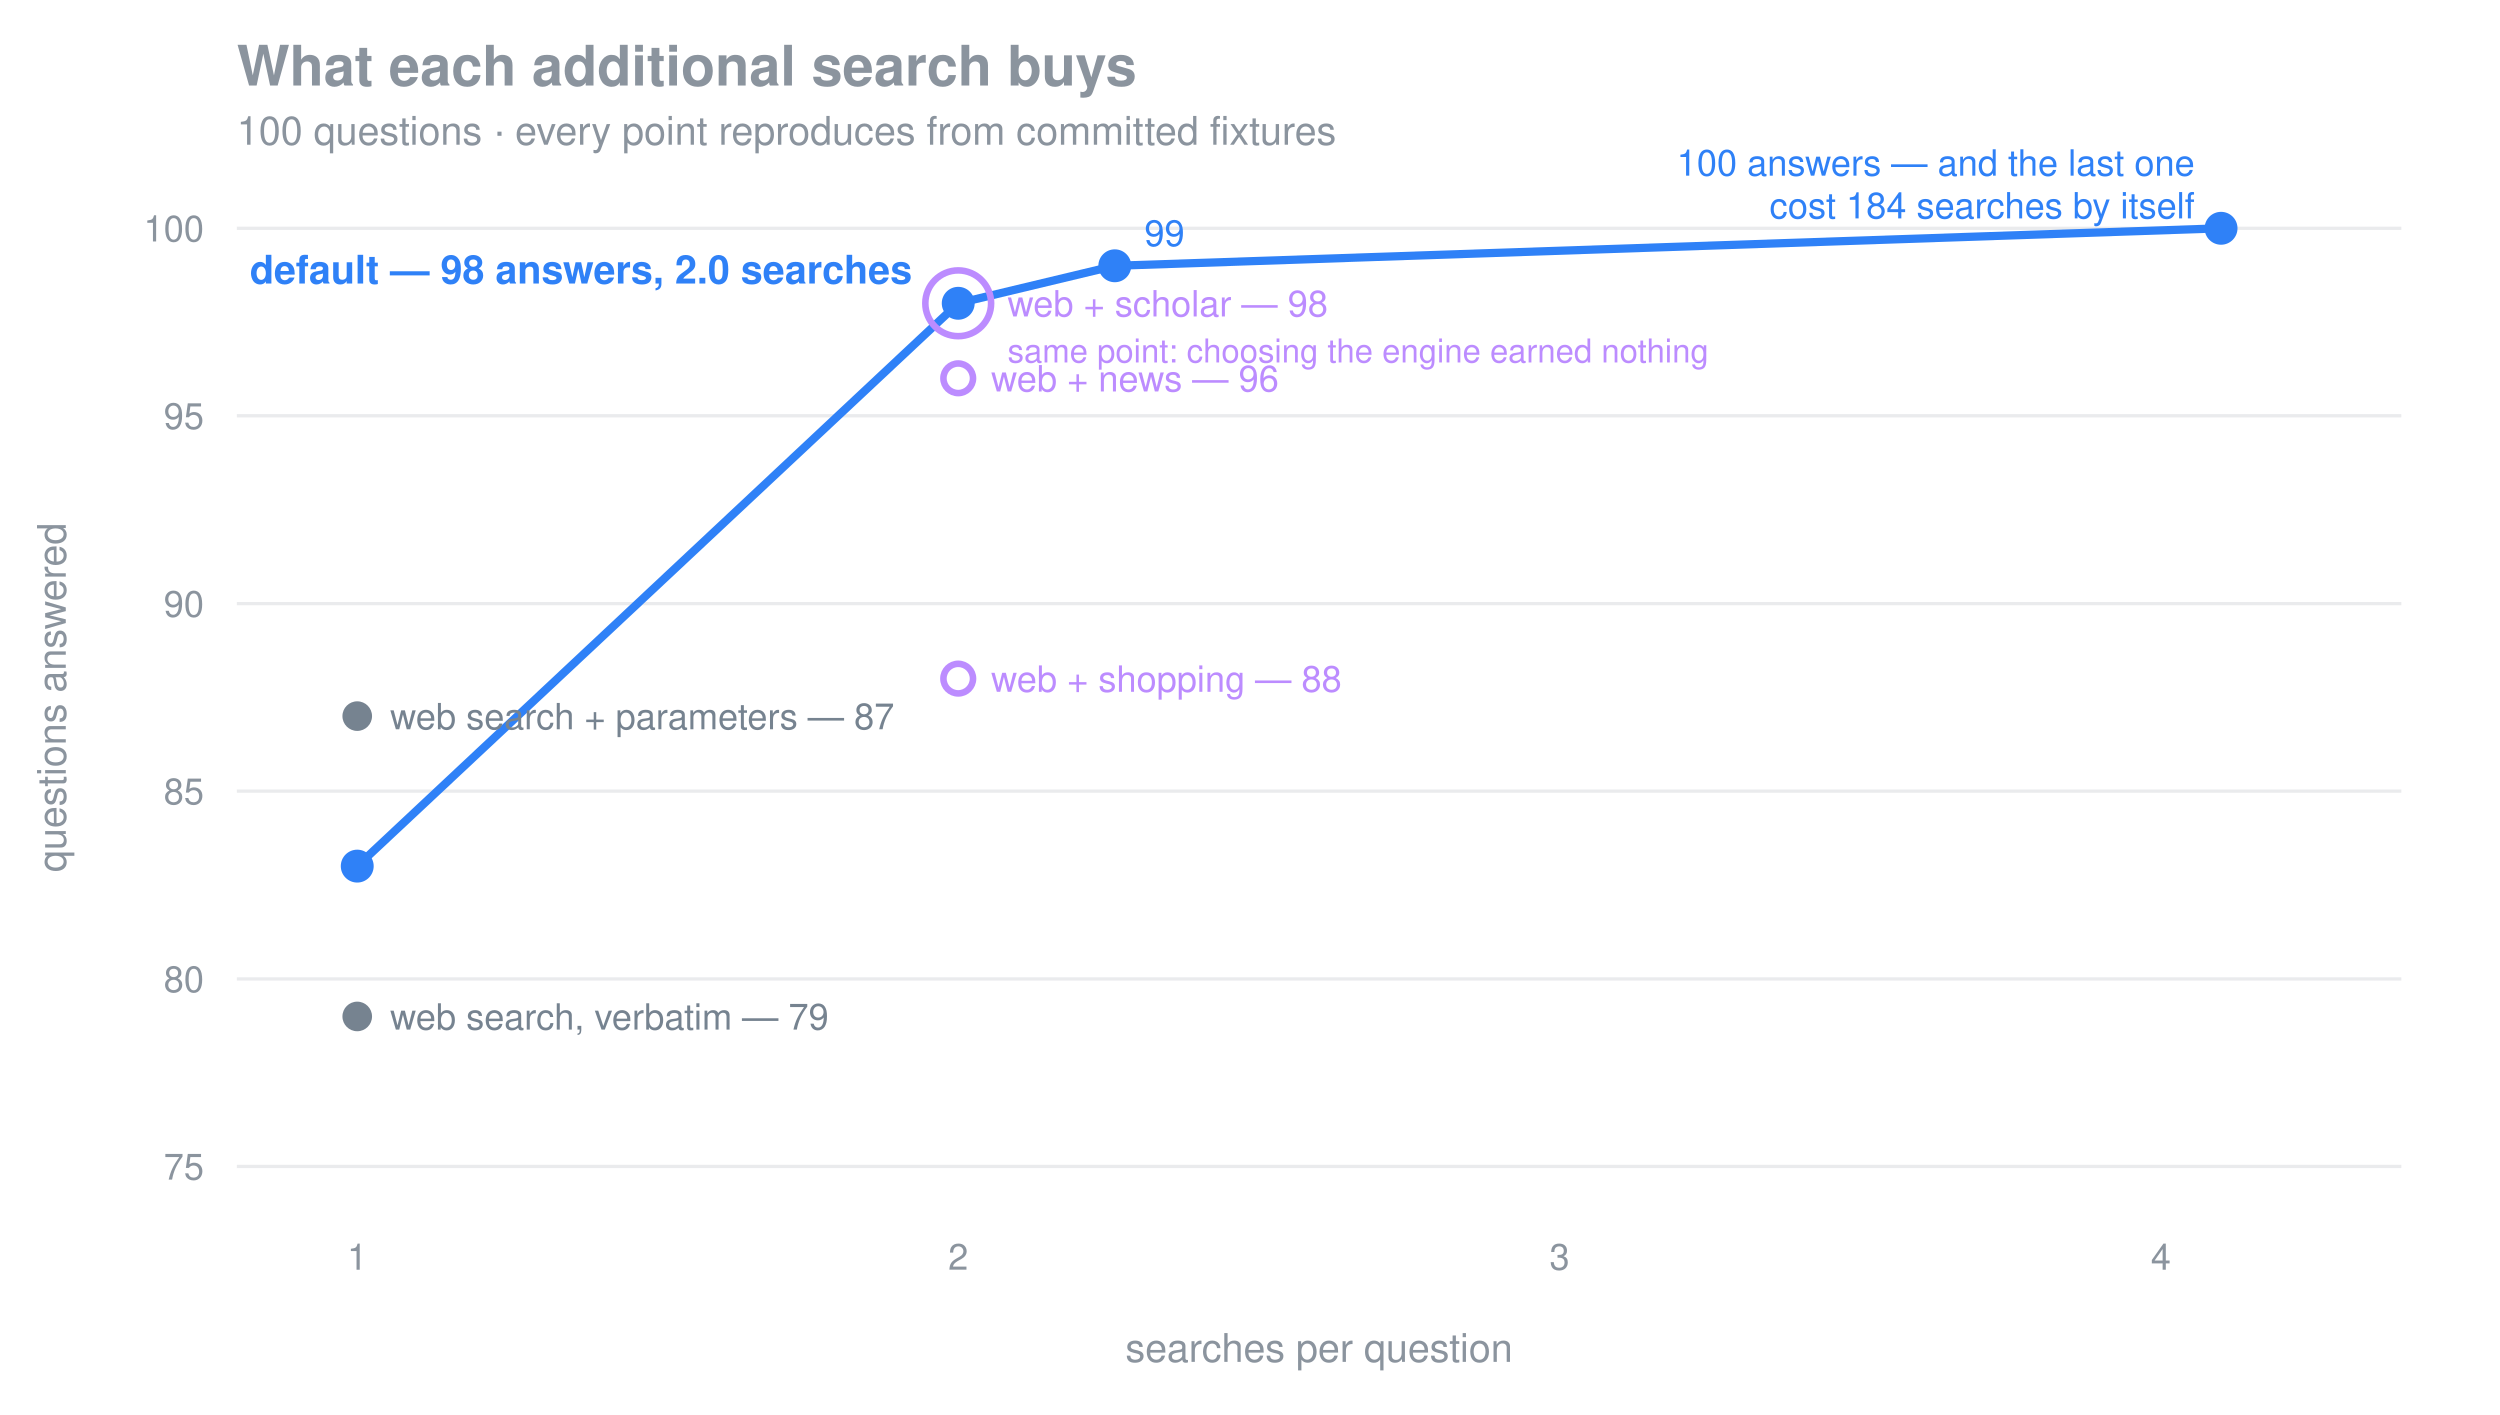
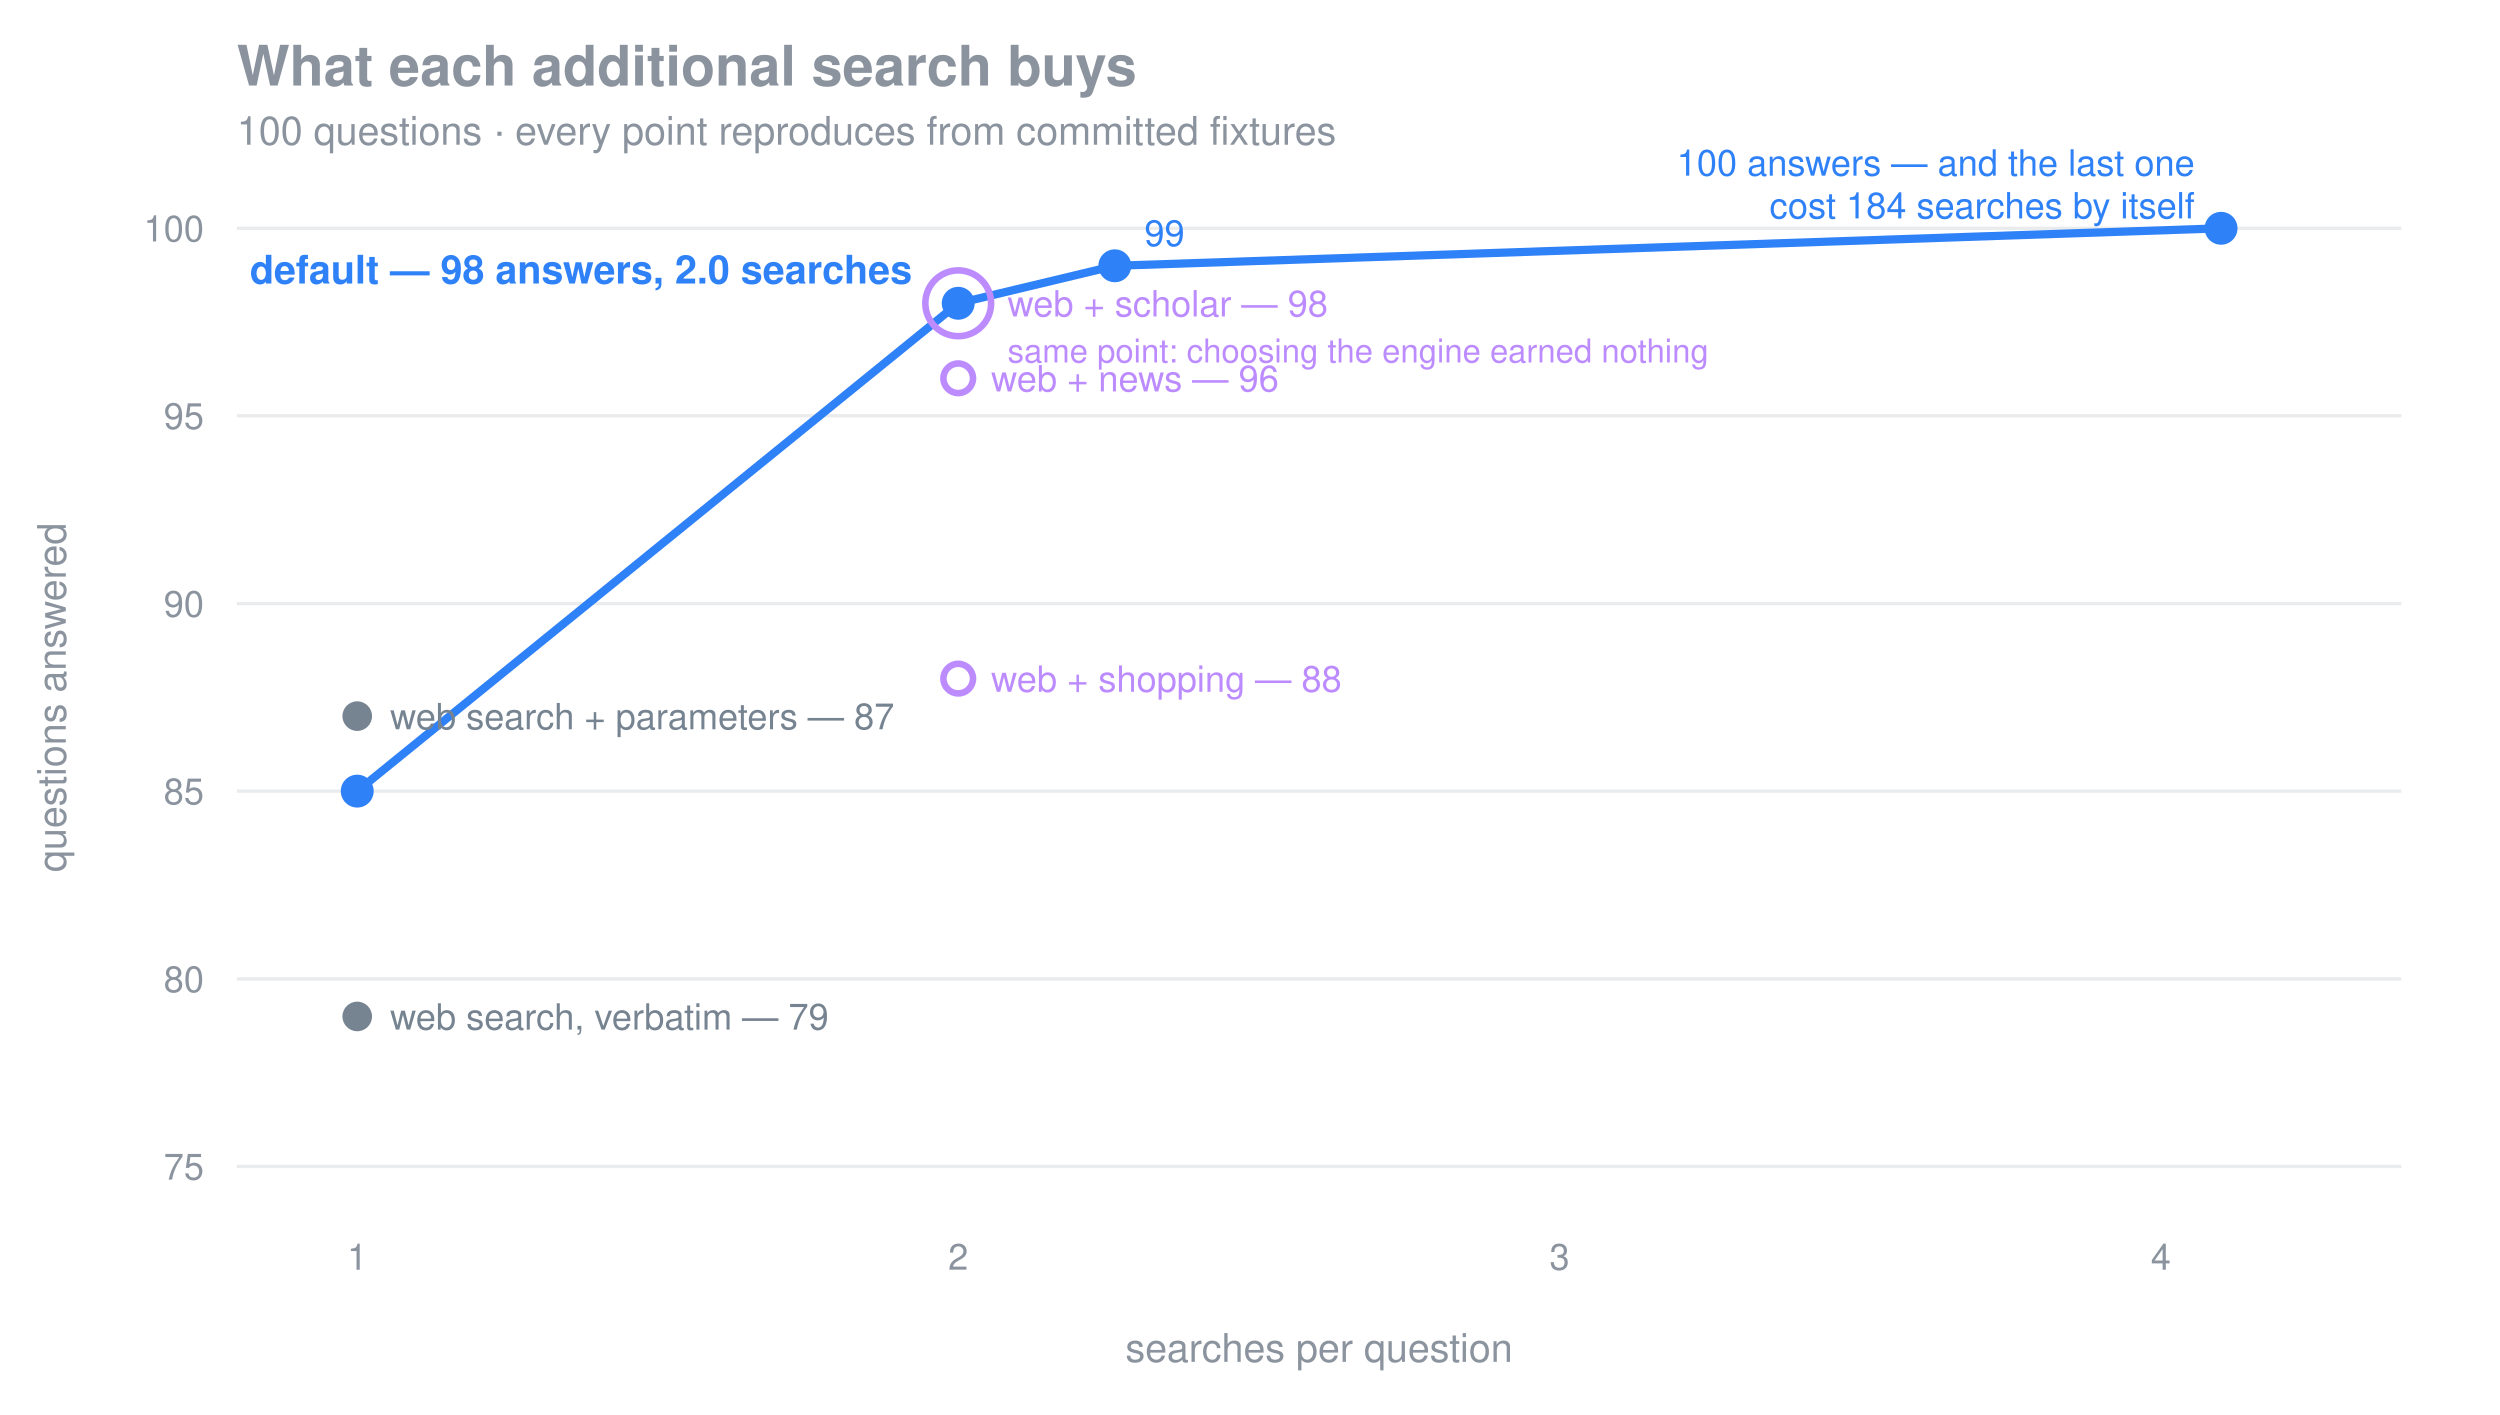
<svg xmlns="http://www.w3.org/2000/svg" viewBox="0 0 760 430" width="760" height="430" role="img" aria-label="Questions answered against searches spent">
  <text x="72.0" y="26.0" font-size="17" fill="#8b949e" text-anchor="start" font-weight="600" font-family="-apple-system,BlinkMacSystemFont,Segoe UI,Helvetica,Arial,sans-serif">What each additional search buys</text>
  <text x="72.0" y="44.0" font-size="12" fill="#8b949e" text-anchor="start" font-weight="normal" font-family="-apple-system,BlinkMacSystemFont,Segoe UI,Helvetica,Arial,sans-serif">100 questions · every point reproduces from committed fixtures</text>
  <line x1="72" y1="354.6" x2="730" y2="354.6" stroke="#8b949e" stroke-opacity="0.18" stroke-width="1" />
  <text x="62.0" y="358.6" font-size="11" fill="#8b949e" text-anchor="end" font-weight="normal" font-family="-apple-system,BlinkMacSystemFont,Segoe UI,Helvetica,Arial,sans-serif">75</text>
  <line x1="72" y1="297.6" x2="730" y2="297.6" stroke="#8b949e" stroke-opacity="0.18" stroke-width="1" />
  <text x="62.0" y="301.6" font-size="11" fill="#8b949e" text-anchor="end" font-weight="normal" font-family="-apple-system,BlinkMacSystemFont,Segoe UI,Helvetica,Arial,sans-serif">80</text>
  <line x1="72" y1="240.5" x2="730" y2="240.5" stroke="#8b949e" stroke-opacity="0.18" stroke-width="1" />
  <text x="62.0" y="244.5" font-size="11" fill="#8b949e" text-anchor="end" font-weight="normal" font-family="-apple-system,BlinkMacSystemFont,Segoe UI,Helvetica,Arial,sans-serif">85</text>
  <line x1="72" y1="183.5" x2="730" y2="183.5" stroke="#8b949e" stroke-opacity="0.18" stroke-width="1" />
  <text x="62.0" y="187.5" font-size="11" fill="#8b949e" text-anchor="end" font-weight="normal" font-family="-apple-system,BlinkMacSystemFont,Segoe UI,Helvetica,Arial,sans-serif">90</text>
  <line x1="72" y1="126.4" x2="730" y2="126.4" stroke="#8b949e" stroke-opacity="0.18" stroke-width="1" />
  <text x="62.0" y="130.4" font-size="11" fill="#8b949e" text-anchor="end" font-weight="normal" font-family="-apple-system,BlinkMacSystemFont,Segoe UI,Helvetica,Arial,sans-serif">95</text>
  <line x1="72" y1="69.4" x2="730" y2="69.4" stroke="#8b949e" stroke-opacity="0.18" stroke-width="1" />
  <text x="62.0" y="73.4" font-size="11" fill="#8b949e" text-anchor="end" font-weight="normal" font-family="-apple-system,BlinkMacSystemFont,Segoe UI,Helvetica,Arial,sans-serif">100</text>
  <text x="108.6" y="386.0" font-size="11" fill="#8b949e" text-anchor="middle" font-weight="normal" font-family="-apple-system,BlinkMacSystemFont,Segoe UI,Helvetica,Arial,sans-serif">1</text>
  <text x="291.3" y="386.0" font-size="11" fill="#8b949e" text-anchor="middle" font-weight="normal" font-family="-apple-system,BlinkMacSystemFont,Segoe UI,Helvetica,Arial,sans-serif">2</text>
  <text x="474.1" y="386.0" font-size="11" fill="#8b949e" text-anchor="middle" font-weight="normal" font-family="-apple-system,BlinkMacSystemFont,Segoe UI,Helvetica,Arial,sans-serif">3</text>
  <text x="656.9" y="386.0" font-size="11" fill="#8b949e" text-anchor="middle" font-weight="normal" font-family="-apple-system,BlinkMacSystemFont,Segoe UI,Helvetica,Arial,sans-serif">4</text>
  <text x="401.0" y="414.0" font-size="12" fill="#8b949e" text-anchor="middle" font-weight="normal" font-family="-apple-system,BlinkMacSystemFont,Segoe UI,Helvetica,Arial,sans-serif">searches per question</text>
  <text x="20" y="212.0" font-size="12" fill="#8b949e" text-anchor="middle" transform="rotate(-90 20 212.0)" font-family="-apple-system,BlinkMacSystemFont,Segoe UI,Helvetica,Arial,sans-serif">questions answered</text>
-   <path d="M108.6,263.3 L291.3,92.2 L338.9,80.8 L675.2,69.4" fill="none" stroke="#2f81f7" stroke-width="2.5" />
+   <path d="M108.6,240.5 L291.3,92.2 L338.9,80.8 L675.2,69.4" fill="none" stroke="#2f81f7" stroke-width="2.5" />
  <circle cx="108.6" cy="309.0" r="4.5" fill="#768390" />
  <text x="118.6" y="313.0" font-size="11" fill="#768390" text-anchor="start" font-weight="normal" font-family="-apple-system,BlinkMacSystemFont,Segoe UI,Helvetica,Arial,sans-serif">web search, verbatim — 79</text>
  <circle cx="108.6" cy="217.7" r="4.5" fill="#768390" />
  <text x="118.6" y="221.7" font-size="11" fill="#768390" text-anchor="start" font-weight="normal" font-family="-apple-system,BlinkMacSystemFont,Segoe UI,Helvetica,Arial,sans-serif">web search + parameters — 87</text>
-   <circle cx="108.6" cy="263.3" r="5" fill="#2f81f7" />
+   <circle cx="108.6" cy="240.5" r="5" fill="#2f81f7" />
  <circle cx="291.3" cy="92.2" r="5" fill="#2f81f7" />
  <text x="277.3" y="86.2" font-size="12" fill="#2f81f7" text-anchor="end" font-weight="600" font-family="-apple-system,BlinkMacSystemFont,Segoe UI,Helvetica,Arial,sans-serif">default — 98 answers, 2.0 searches</text>
  <circle cx="338.9" cy="80.8" r="5" fill="#2f81f7" />
  <text x="347.9" y="74.8" font-size="11" fill="#2f81f7" text-anchor="start" font-weight="normal" font-family="-apple-system,BlinkMacSystemFont,Segoe UI,Helvetica,Arial,sans-serif">99</text>
  <circle cx="675.2" cy="69.4" r="5" fill="#2f81f7" />
  <text x="667.2" y="53.4" font-size="11" fill="#2f81f7" text-anchor="end" font-weight="normal" font-family="-apple-system,BlinkMacSystemFont,Segoe UI,Helvetica,Arial,sans-serif">100 answers — and the last one</text>
  <text x="667.2" y="66.4" font-size="11" fill="#2f81f7" text-anchor="end" font-weight="normal" font-family="-apple-system,BlinkMacSystemFont,Segoe UI,Helvetica,Arial,sans-serif">cost 184 searches by itself</text>
  <circle cx="291.3" cy="206.3" r="4.5" fill="none" stroke="#bc8cff" stroke-width="2" />
  <text x="301.3" y="210.3" font-size="11" fill="#bc8cff" text-anchor="start" font-weight="normal" font-family="-apple-system,BlinkMacSystemFont,Segoe UI,Helvetica,Arial,sans-serif">web + shopping — 88</text>
  <circle cx="291.3" cy="115.0" r="4.5" fill="none" stroke="#bc8cff" stroke-width="2" />
  <text x="301.3" y="119.0" font-size="11" fill="#bc8cff" text-anchor="start" font-weight="normal" font-family="-apple-system,BlinkMacSystemFont,Segoe UI,Helvetica,Arial,sans-serif">web + news — 96</text>
  <circle cx="291.3" cy="92.2" r="10" fill="none" stroke="#bc8cff" stroke-width="2" />
  <text x="306.3" y="96.2" font-size="11" fill="#bc8cff" text-anchor="start" font-weight="normal" font-family="-apple-system,BlinkMacSystemFont,Segoe UI,Helvetica,Arial,sans-serif">web + scholar — 98</text>
  <text x="306.3" y="110.2" font-size="10" fill="#bc8cff" text-anchor="start" font-weight="normal" font-family="-apple-system,BlinkMacSystemFont,Segoe UI,Helvetica,Arial,sans-serif">same point: choosing the engine earned nothing</text>
</svg>
